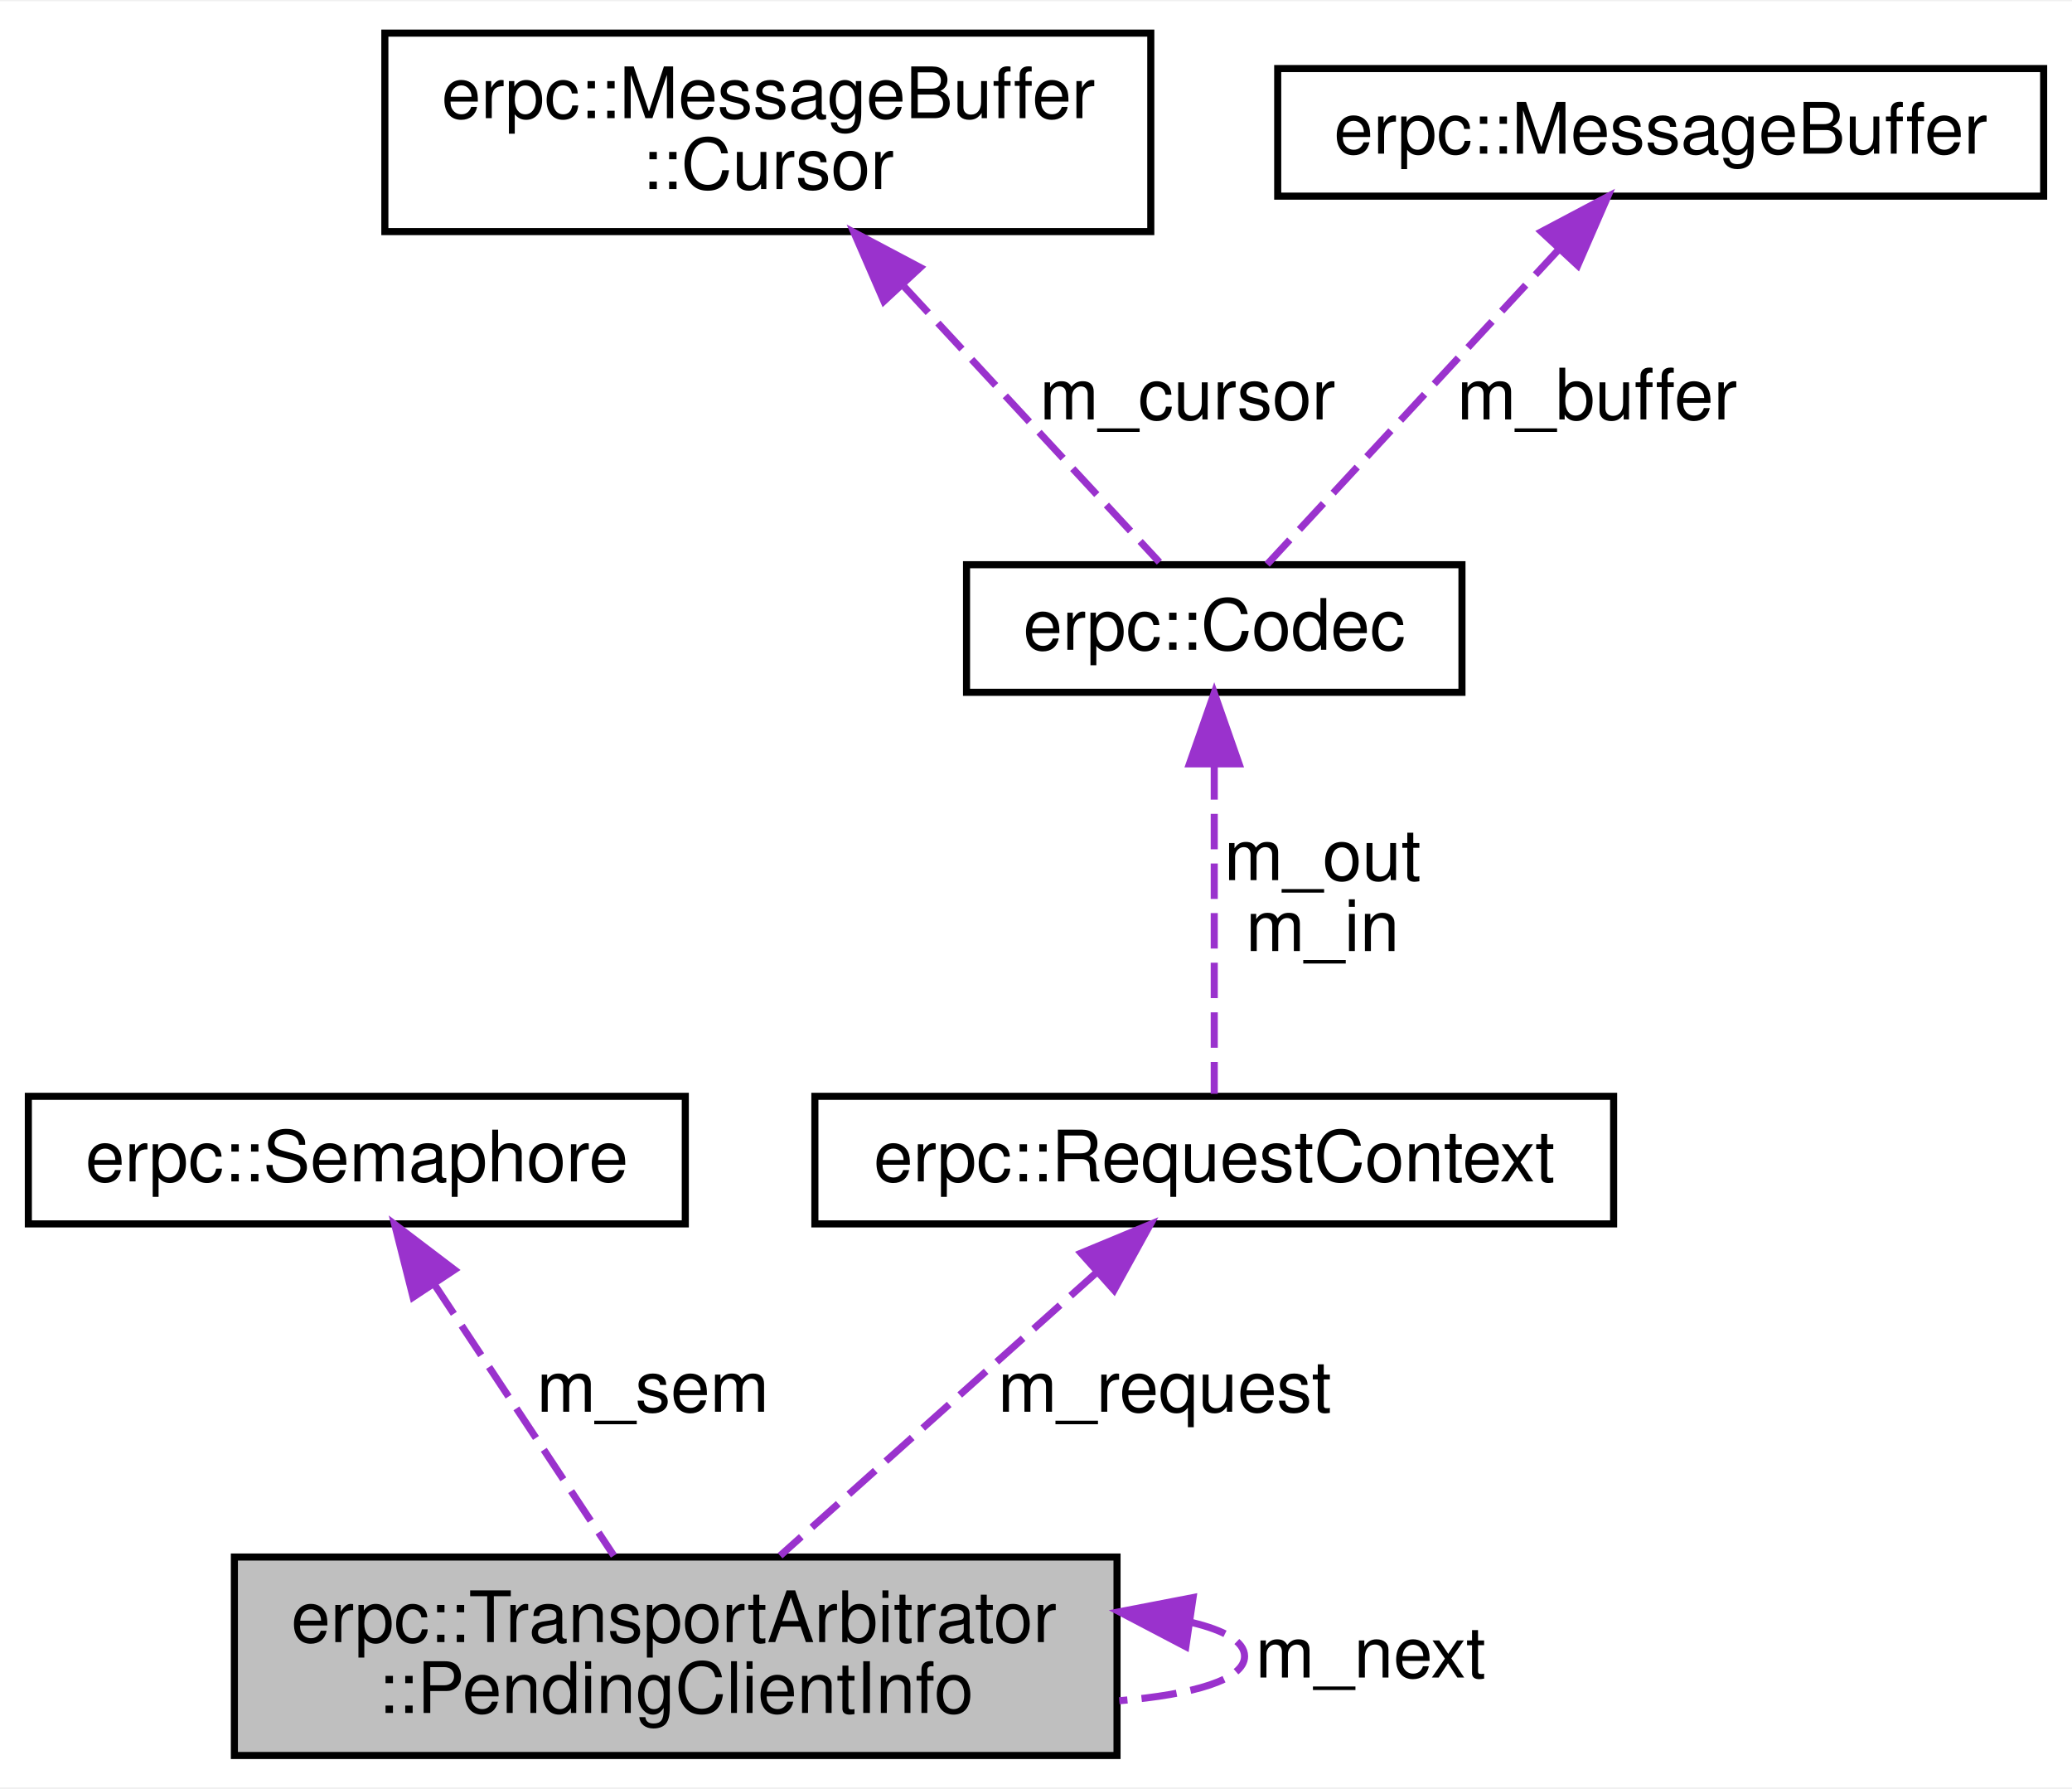
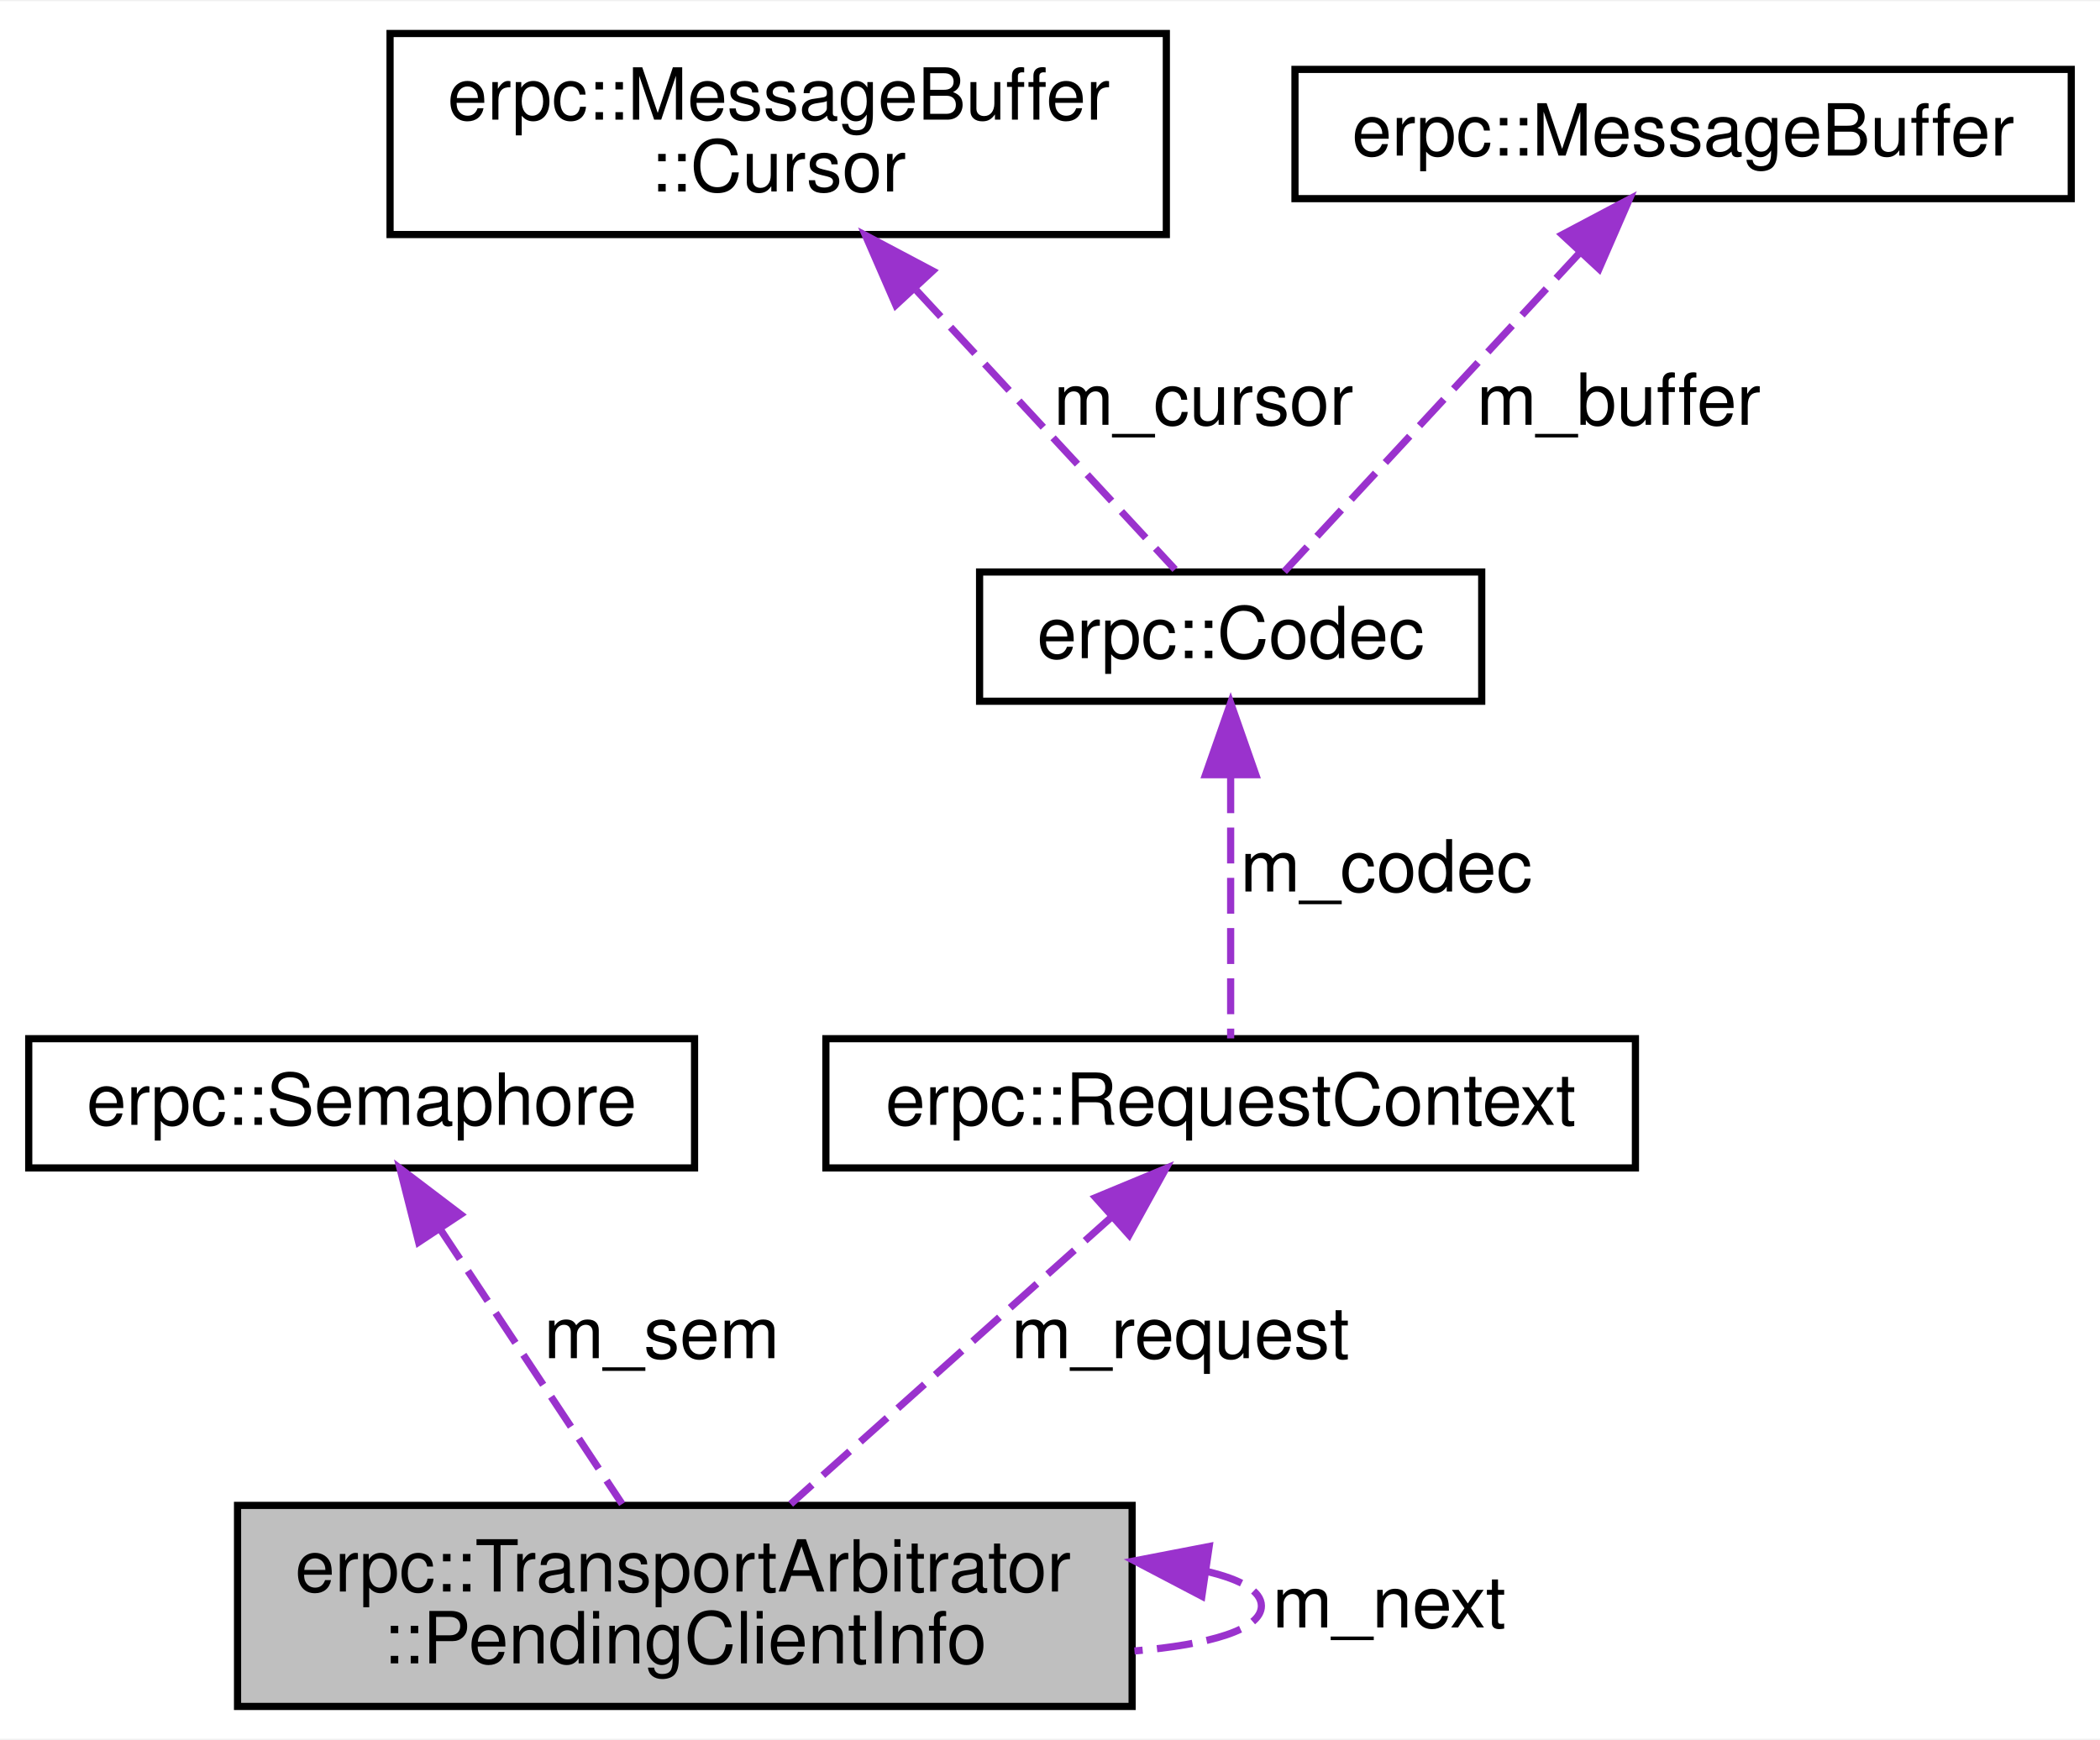
- <svg xmlns="http://www.w3.org/2000/svg" xmlns:xlink="http://www.w3.org/1999/xlink" width="292pt" height="252pt" viewBox="0.00 0.00 292.40 252.00">
-   <g id="graph0" class="graph" transform="scale(1 1) rotate(0) translate(4 248)">
-     <polygon fill="white" stroke="none" points="-4,4 -4,-248 288.399,-248 288.399,4 -4,4" />
+ <svg xmlns="http://www.w3.org/2000/svg" xmlns:xlink="http://www.w3.org/1999/xlink" width="292pt" height="242pt" viewBox="0.00 0.00 292.40 242.00">
+   <g id="graph0" class="graph" transform="scale(1 1) rotate(0) translate(4 238)">
+     <polygon fill="white" stroke="none" points="-4,4 -4,-238 288.399,-238 288.399,4 -4,4" />
    <g id="node1" class="node">
      <polygon fill="#bfbfbf" stroke="black" points="29.075,-0.5 29.075,-28.5 153.634,-28.5 153.634,-0.5 29.075,-0.5" />
      <text text-anchor="start" x="37.075" y="-16.5" font-family="Helvetica,sans-Serif" font-size="10.00">erpc::TransportArbitrator</text>
      <text text-anchor="middle" x="91.355" y="-6.5" font-family="Helvetica,sans-Serif" font-size="10.00">::PendingClientInfo</text>
    </g>
    <g id="edge2" class="edge">
      <path fill="none" stroke="#9a32cd" stroke-dasharray="5,2" d="M164.148,-19.274C168.816,-18.157 171.634,-16.565 171.634,-14.5 171.634,-11.195 164.418,-9.104 153.961,-8.226" />
      <polygon fill="#9a32cd" stroke="#9a32cd" points="163.345,-15.855 153.961,-20.774 164.364,-22.78 163.345,-15.855" />
      <text text-anchor="middle" x="189.42" y="-11.5" font-family="Helvetica,sans-Serif" font-size="10.00"> m_next</text>
    </g>
    <g id="node2" class="node">
      <g id="a_node2">
        <a xlink:href="classerpc_1_1_semaphore.html" target="_top" xlink:title="Simple semaphore class. ">
          <polygon fill="white" stroke="black" points="0,-75.5 0,-93.5 92.709,-93.5 92.709,-75.5 0,-75.5" />
          <text text-anchor="middle" x="46.355" y="-81.5" font-family="Helvetica,sans-Serif" font-size="10.00">erpc::Semaphore</text>
        </a>
      </g>
    </g>
    <g id="edge1" class="edge">
      <path fill="none" stroke="#9a32cd" stroke-dasharray="5,2" d="M57.285,-66.983C65.07,-55.219 75.393,-39.62 82.628,-28.687" />
      <polygon fill="#9a32cd" stroke="#9a32cd" points="54.293,-65.162 51.693,-75.433 60.131,-69.025 54.293,-65.162" />
      <text text-anchor="middle" x="88.135" y="-49" font-family="Helvetica,sans-Serif" font-size="10.00"> m_sem</text>
    </g>
    <g id="node3" class="node">
      <g id="a_node3">
        <a xlink:href="classerpc_1_1_request_context.html" target="_top" xlink:title="Encapsulates all information about a request. ">
          <polygon fill="white" stroke="black" points="110.995,-75.5 110.995,-93.5 223.714,-93.5 223.714,-75.5 110.995,-75.5" />
          <text text-anchor="middle" x="167.354" y="-81.5" font-family="Helvetica,sans-Serif" font-size="10.00">erpc::RequestContext</text>
        </a>
      </g>
    </g>
    <g id="edge3" class="edge">
      <path fill="none" stroke="#9a32cd" stroke-dasharray="5,2" d="M150.814,-68.701C137.486,-56.775 118.917,-40.161 106.093,-28.687" />
      <polygon fill="#9a32cd" stroke="#9a32cd" points="148.552,-71.373 158.338,-75.433 153.219,-66.156 148.552,-71.373" />
      <text text-anchor="middle" x="160.367" y="-49" font-family="Helvetica,sans-Serif" font-size="10.00"> m_request</text>
    </g>
    <g id="node4" class="node">
      <g id="a_node4">
        <a xlink:href="classerpc_1_1_codec.html" target="_top" xlink:title="Abstract serialization encoder/decoder interface. ">
-           <polygon fill="white" stroke="black" points="132.396,-150.5 132.396,-168.5 202.312,-168.5 202.312,-150.5 132.396,-150.5" />
-           <text text-anchor="middle" x="167.354" y="-156.5" font-family="Helvetica,sans-Serif" font-size="10.00">erpc::Codec</text>
+           <polygon fill="white" stroke="black" points="132.396,-140.5 132.396,-158.5 202.312,-158.5 202.312,-140.5 132.396,-140.5" />
+           <text text-anchor="middle" x="167.354" y="-146.5" font-family="Helvetica,sans-Serif" font-size="10.00">erpc::Codec</text>
        </a>
      </g>
    </g>
    <g id="edge4" class="edge">
-       <path fill="none" stroke="#9a32cd" stroke-dasharray="5,2" d="M167.354,-140.349C167.354,-125.479 167.354,-105.117 167.354,-93.852" />
-       <polygon fill="#9a32cd" stroke="#9a32cd" points="163.855,-140.409 167.354,-150.409 170.855,-140.409 163.855,-140.409" />
-       <text text-anchor="middle" x="182.64" y="-124" font-family="Helvetica,sans-Serif" font-size="10.00"> m_out</text>
-       <text text-anchor="middle" x="182.64" y="-114" font-family="Helvetica,sans-Serif" font-size="10.00">m_in</text>
+       <path fill="none" stroke="#9a32cd" stroke-dasharray="5,2" d="M167.354,-129.907C167.354,-117.815 167.354,-102.653 167.354,-93.539" />
+       <polygon fill="#9a32cd" stroke="#9a32cd" points="163.855,-130.264 167.354,-140.264 170.855,-130.264 163.855,-130.264" />
+       <text text-anchor="middle" x="189.032" y="-114" font-family="Helvetica,sans-Serif" font-size="10.00"> m_codec</text>
    </g>
    <g id="node5" class="node">
      <g id="a_node5">
        <a xlink:href="classerpc_1_1_message_buffer_1_1_cursor.html" target="_top" xlink:title="Cursor within a MessageBuffer. ">
-           <polygon fill="white" stroke="black" points="50.31,-215.5 50.31,-243.5 158.399,-243.5 158.399,-215.5 50.31,-215.5" />
-           <text text-anchor="start" x="58.31" y="-231.5" font-family="Helvetica,sans-Serif" font-size="10.00">erpc::MessageBuffer</text>
-           <text text-anchor="middle" x="104.354" y="-221.5" font-family="Helvetica,sans-Serif" font-size="10.00">::Cursor</text>
+           <polygon fill="white" stroke="black" points="50.31,-205.5 50.31,-233.5 158.399,-233.5 158.399,-205.5 50.31,-205.5" />
+           <text text-anchor="start" x="58.31" y="-221.5" font-family="Helvetica,sans-Serif" font-size="10.00">erpc::MessageBuffer</text>
+           <text text-anchor="middle" x="104.354" y="-211.5" font-family="Helvetica,sans-Serif" font-size="10.00">::Cursor</text>
        </a>
      </g>
    </g>
    <g id="edge5" class="edge">
-       <path fill="none" stroke="#9a32cd" stroke-dasharray="5,2" d="M123.595,-207.732C135.711,-194.654 150.695,-178.482 159.614,-168.855" />
-       <polygon fill="#9a32cd" stroke="#9a32cd" points="120.73,-205.675 116.502,-215.389 125.865,-210.432 120.73,-205.675" />
-       <text text-anchor="middle" x="163.581" y="-189" font-family="Helvetica,sans-Serif" font-size="10.00"> m_cursor</text>
+       <path fill="none" stroke="#9a32cd" stroke-dasharray="5,2" d="M123.595,-197.732C135.711,-184.654 150.695,-168.482 159.614,-158.855" />
+       <polygon fill="#9a32cd" stroke="#9a32cd" points="120.73,-195.675 116.502,-205.389 125.865,-200.432 120.73,-195.675" />
+       <text text-anchor="middle" x="163.581" y="-179" font-family="Helvetica,sans-Serif" font-size="10.00"> m_cursor</text>
    </g>
    <g id="node6" class="node">
      <g id="a_node6">
        <a xlink:href="classerpc_1_1_message_buffer.html" target="_top" xlink:title="Represents a memory buffer containing a message. ">
-           <polygon fill="white" stroke="black" points="176.31,-220.5 176.31,-238.5 284.399,-238.5 284.399,-220.5 176.31,-220.5" />
-           <text text-anchor="middle" x="230.354" y="-226.5" font-family="Helvetica,sans-Serif" font-size="10.00">erpc::MessageBuffer</text>
+           <polygon fill="white" stroke="black" points="176.31,-210.5 176.31,-228.5 284.399,-228.5 284.399,-210.5 176.31,-210.5" />
+           <text text-anchor="middle" x="230.354" y="-216.5" font-family="Helvetica,sans-Serif" font-size="10.00">erpc::MessageBuffer</text>
        </a>
      </g>
    </g>
    <g id="edge6" class="edge">
-       <path fill="none" stroke="#9a32cd" stroke-dasharray="5,2" d="M216.072,-213.084C203.255,-199.25 184.95,-179.491 174.819,-168.557" />
-       <polygon fill="#9a32cd" stroke="#9a32cd" points="213.516,-215.476 222.88,-220.432 218.651,-210.718 213.516,-215.476" />
-       <text text-anchor="middle" x="221.387" y="-189" font-family="Helvetica,sans-Serif" font-size="10.00"> m_buffer</text>
+       <path fill="none" stroke="#9a32cd" stroke-dasharray="5,2" d="M216.072,-203.084C203.255,-189.25 184.95,-169.491 174.819,-158.557" />
+       <polygon fill="#9a32cd" stroke="#9a32cd" points="213.516,-205.476 222.88,-210.432 218.651,-200.718 213.516,-205.476" />
+       <text text-anchor="middle" x="221.387" y="-179" font-family="Helvetica,sans-Serif" font-size="10.00"> m_buffer</text>
    </g>
  </g>
</svg>
